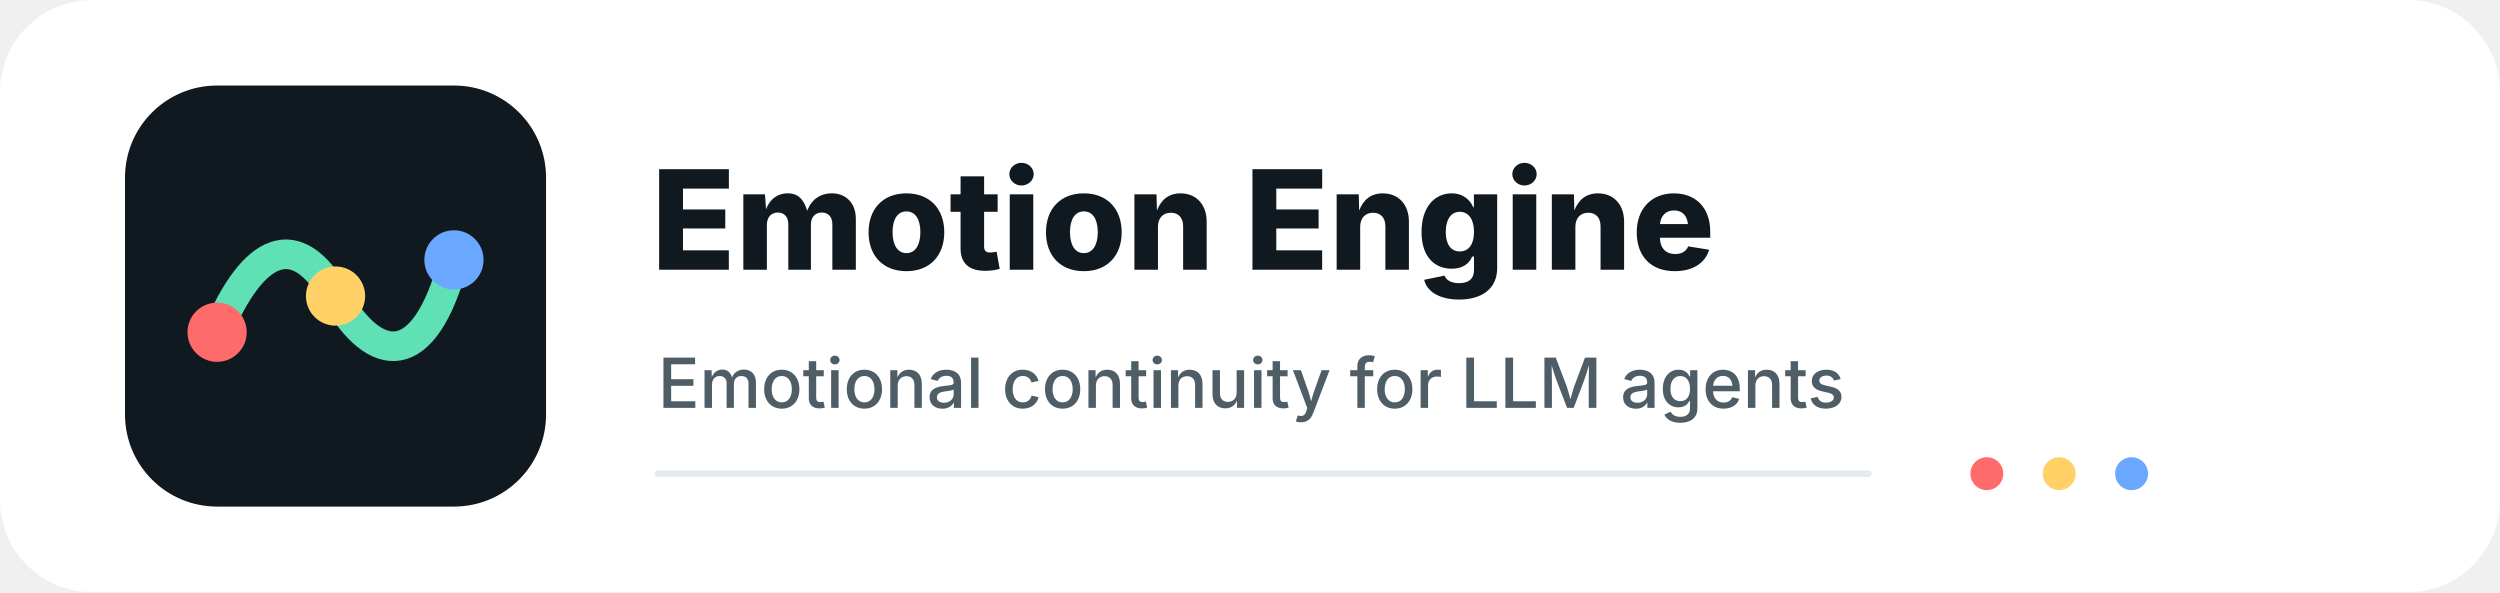
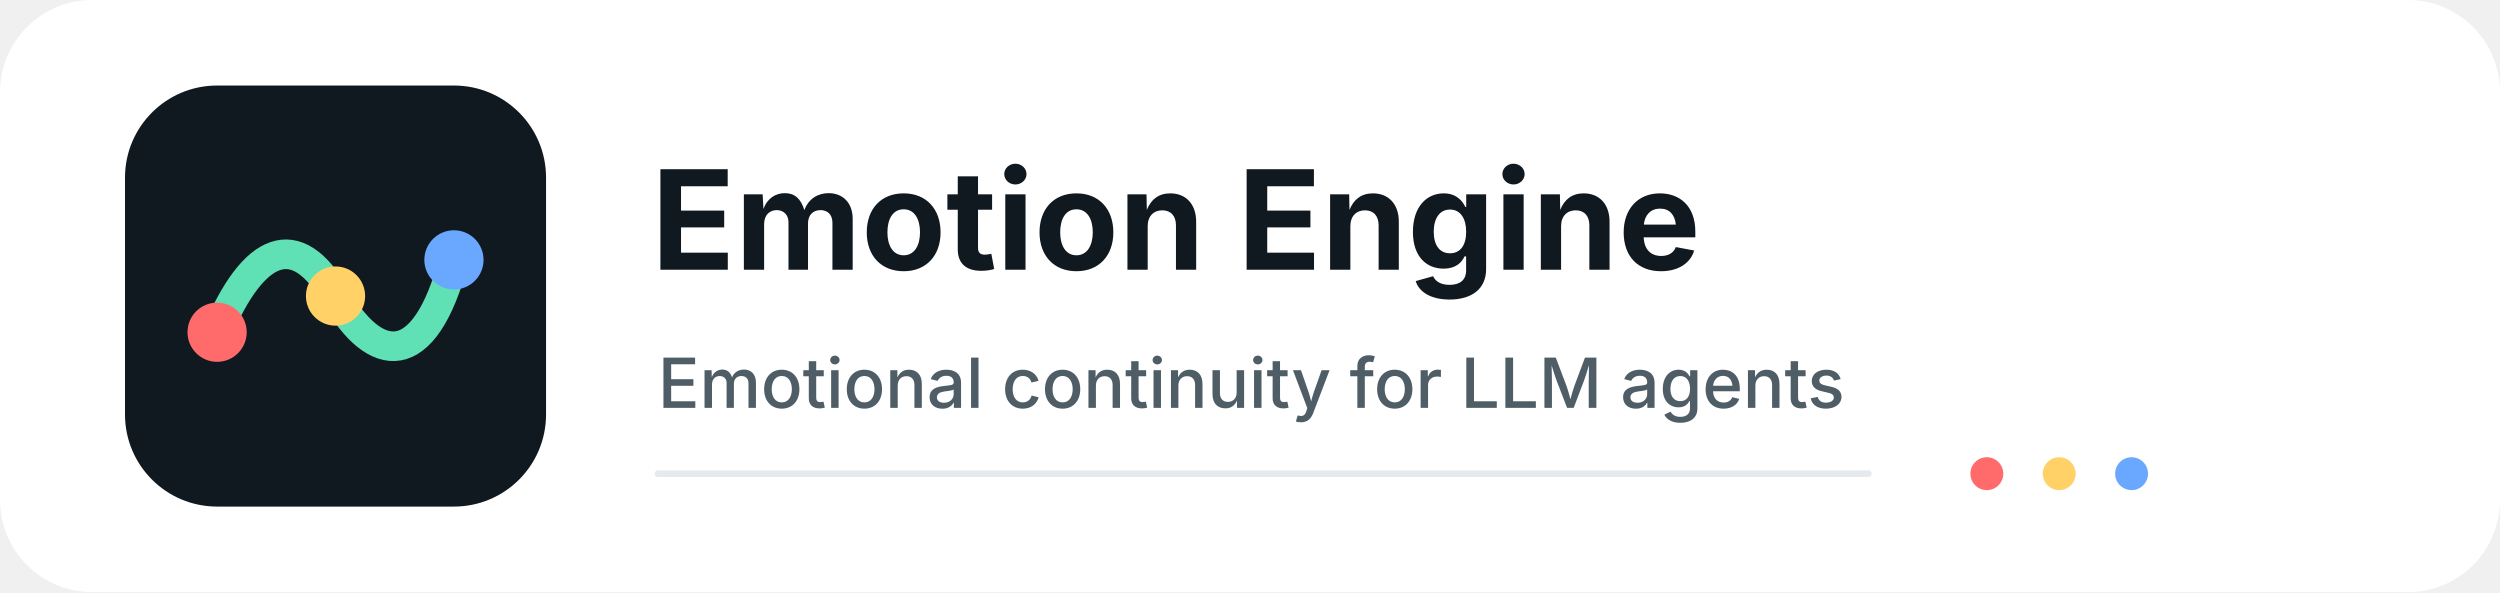
<svg xmlns="http://www.w3.org/2000/svg" viewBox="0 0 760 180" role="img" aria-labelledby="title desc">
  <rect width="760" height="180" rx="28" fill="#FFFFFF" />
  <g transform="translate(38 26)">
    <rect width="128" height="128" rx="28" fill="#101820" />
    <path d="M28 75 C39 49 52 43 64 64 C76 85 91 87 100 53" fill="none" stroke="#5FE1B5" stroke-width="9" stroke-linecap="round" />
    <circle cx="28" cy="75" r="9" fill="#FF6B6B" />
    <circle cx="64" cy="64" r="9" fill="#FFD166" />
    <circle cx="100" cy="53" r="9" fill="#6AA7FF" />
  </g>
-   <text x="198" y="82" fill="#101820" font-family="Inter, ui-sans-serif, system-ui, -apple-system, BlinkMacSystemFont, Segoe UI, sans-serif" font-size="42" font-weight="760" letter-spacing="0">Emotion Engine</text>
-   <text x="200" y="124" fill="#4E5D66" font-family="Inter, ui-sans-serif, system-ui, -apple-system, BlinkMacSystemFont, Segoe UI, sans-serif" font-size="21" font-weight="500" letter-spacing="0">Emotional continuity for LLM agents</text>
+   <text x="198" y="82" fill="#101820" font-family="ui-rounded, SF Pro Rounded, Nunito Sans, Avenir Next, system-ui, -apple-system, BlinkMacSystemFont, Segoe UI, sans-serif" font-size="42" font-weight="700" letter-spacing="0">Emotion Engine</text>
+   <text x="200" y="124" fill="#4E5D66" font-family="ui-rounded, SF Pro Rounded, Nunito Sans, Avenir Next, system-ui, -apple-system, BlinkMacSystemFont, Segoe UI, sans-serif" font-size="21" font-weight="450" letter-spacing="0">Emotional continuity for LLM agents</text>
  <path d="M200 144 H568" stroke="#E4EAEE" stroke-width="2" stroke-linecap="round" />
  <circle cx="604" cy="144" r="5" fill="#FF6B6B" />
  <circle cx="626" cy="144" r="5" fill="#FFD166" />
  <circle cx="648" cy="144" r="5" fill="#6AA7FF" />
</svg>
